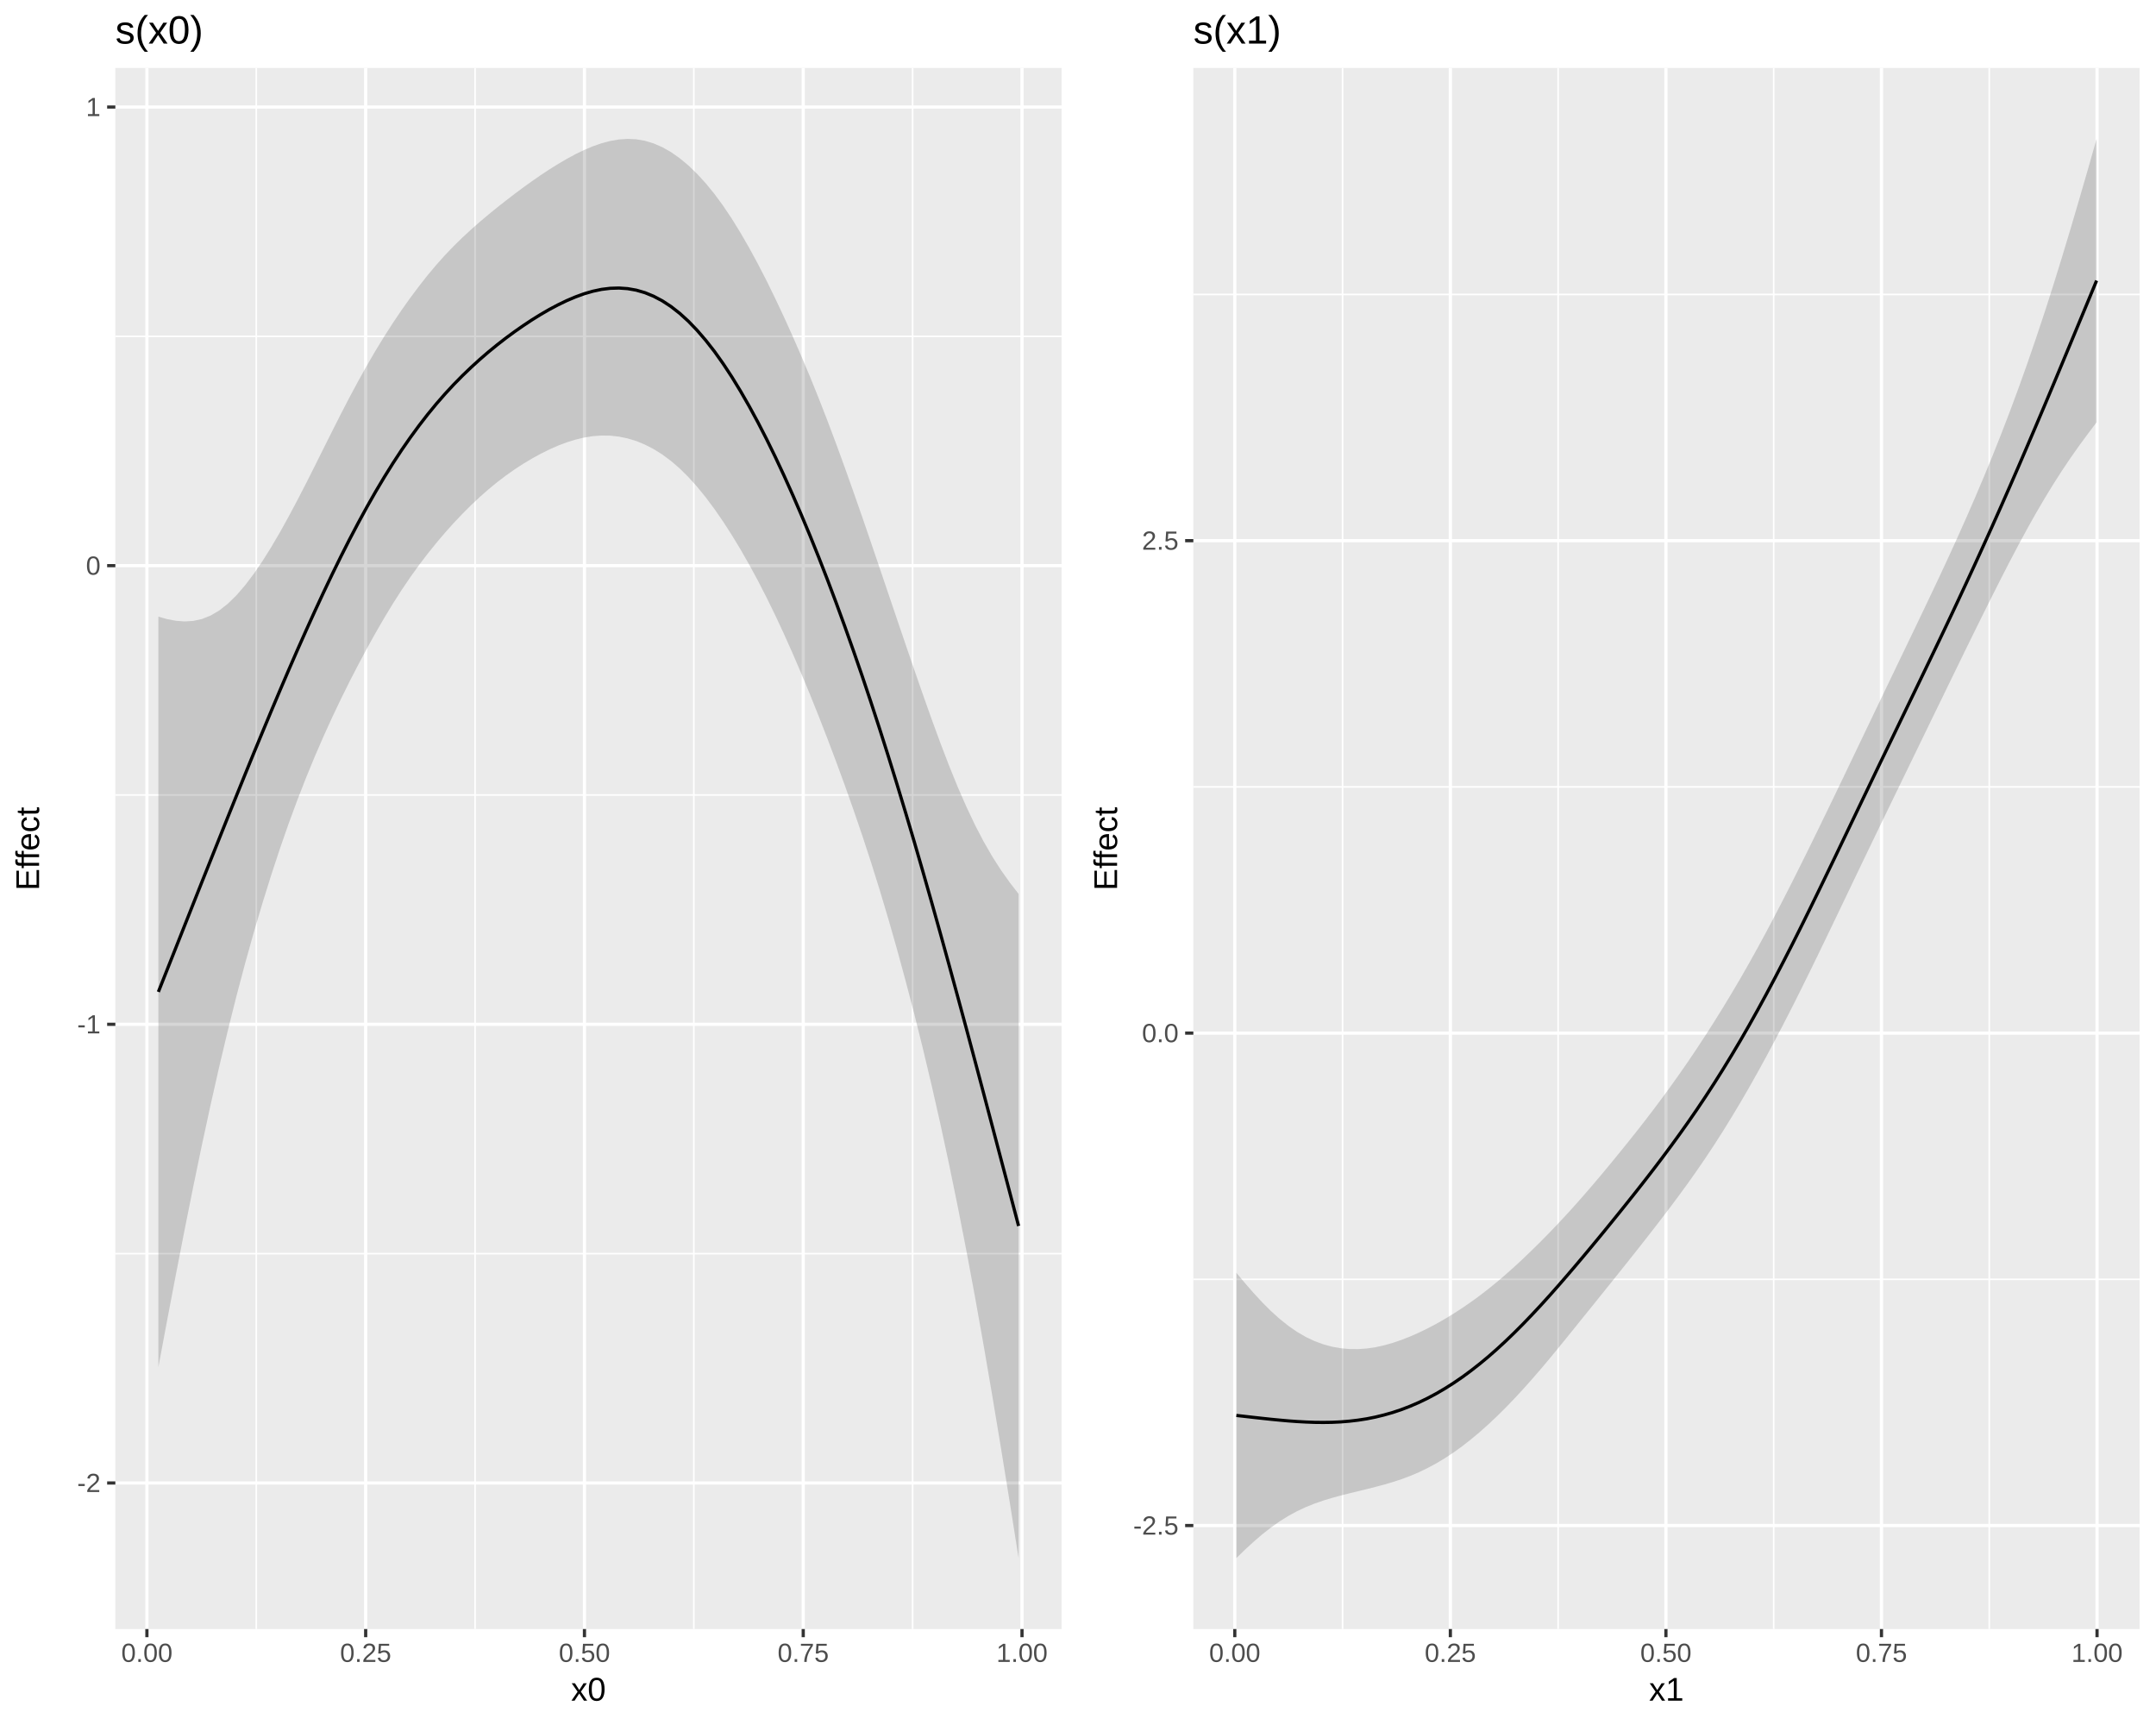
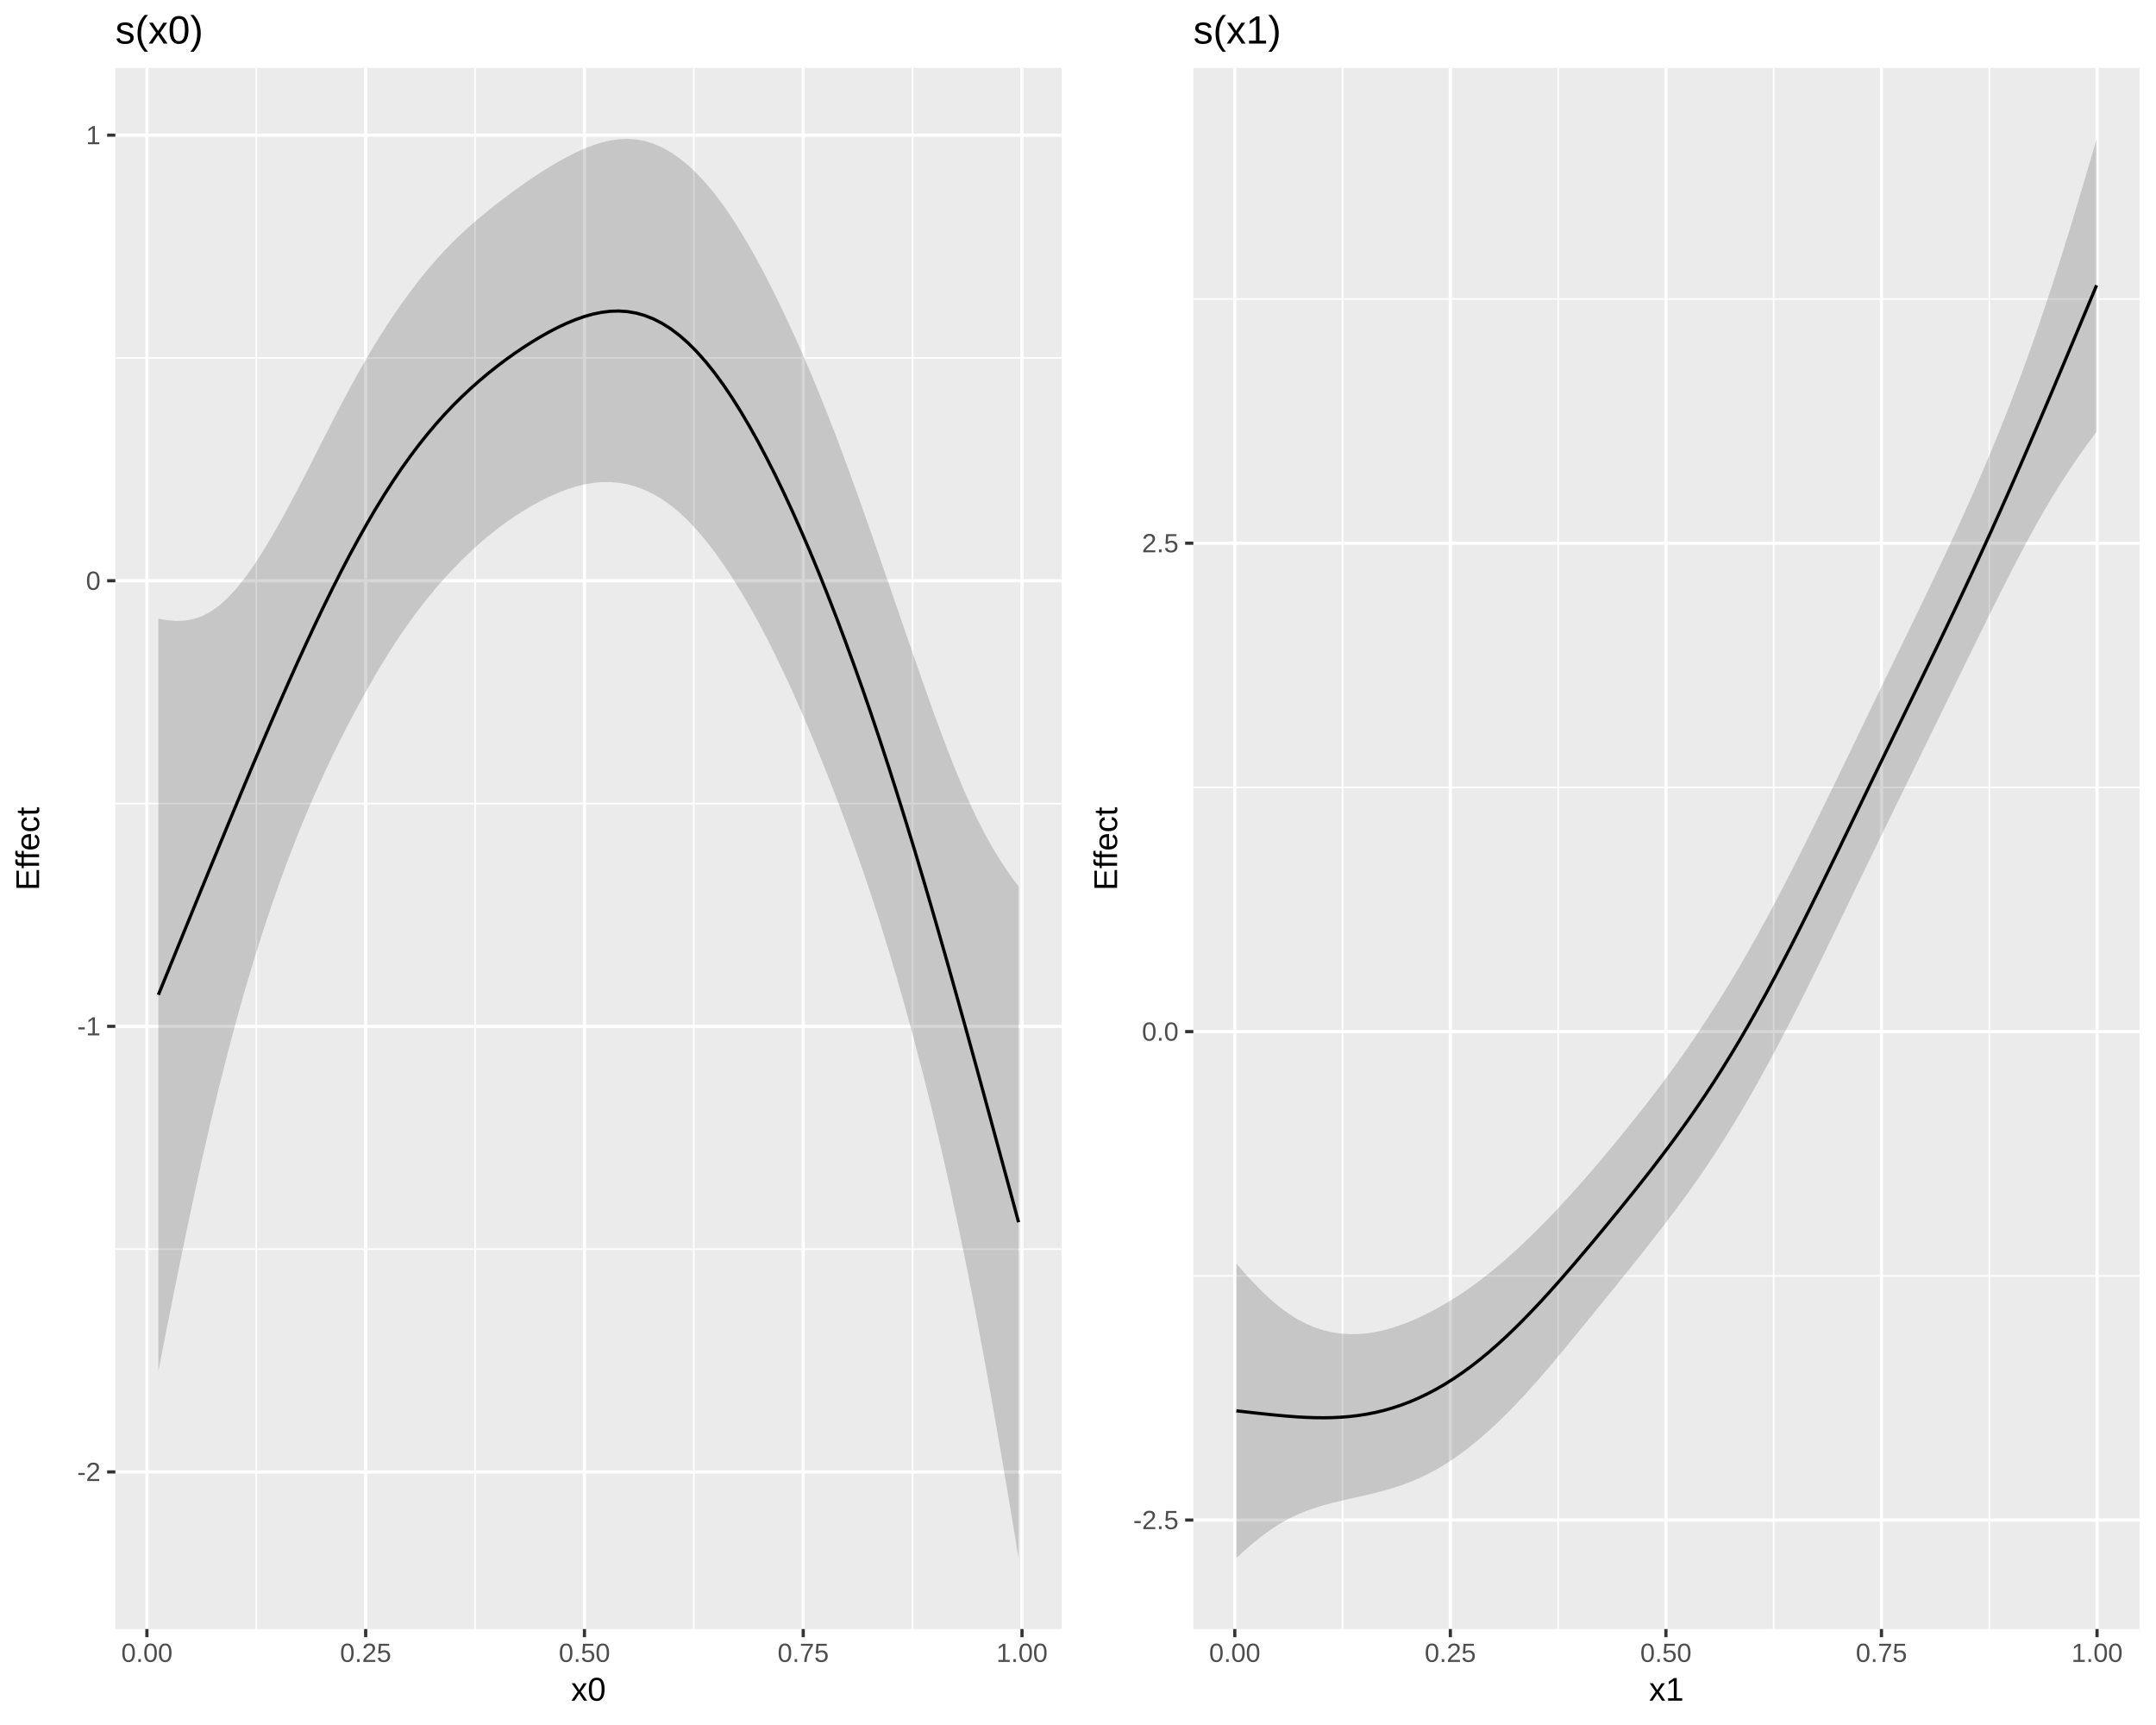
<svg xmlns="http://www.w3.org/2000/svg" viewBox="0 0 720.00 576.00">
  <defs>
    <style type="text/css">
    line, polyline, path, rect, circle {
      fill: none;
      stroke: #000000;
      stroke-linecap: round;
      stroke-linejoin: round;
      stroke-miterlimit: 10.00;
    }
  </style>
  </defs>
  <rect width="100%" height="100%" style="stroke: none; fill: #FFFFFF;" />
  <defs>
    <clipPath id="cpMHwzNjB8NTc2fDA=">
      <rect x="0.00" y="0.00" width="360.00" height="576.00" />
    </clipPath>
  </defs>
  <rect x="0.00" y="0.00" width="360.00" height="576.00" style="stroke-width: 1.07; stroke: #FFFFFF; fill: #FFFFFF;" clip-path="url(#cpMHwzNjB8NTc2fDA=)" />
  <defs>
    <clipPath id="cpMHw3MjB8NTc2fDA=">
      <rect x="0.00" y="0.00" width="720.00" height="576.00" />
    </clipPath>
  </defs>
  <defs>
    <clipPath id="cpMzguNTIyMnwzNTQuNTIxfDU0My45NDd8MjIuNjgwMw==">
      <rect x="38.52" y="22.68" width="316.00" height="521.27" />
    </clipPath>
  </defs>
  <rect x="38.52" y="22.68" width="316.00" height="521.27" style="stroke-width: 1.07; stroke: none; fill: #EBEBEB;" clip-path="url(#cpMzguNTIyMnwzNTQuNTIxfDU0My45NDd8MjIuNjgwMw==)" />
-   <polyline points="38.52,418.61 354.52,418.61 " style="stroke-width: 0.53; stroke: #FFFFFF; stroke-linecap: butt;" clip-path="url(#cpMzguNTIyMnwzNTQuNTIxfDU0My45NDd8MjIuNjgwMw==)" />
-   <polyline points="38.52,265.46 354.52,265.46 " style="stroke-width: 0.53; stroke: #FFFFFF; stroke-linecap: butt;" clip-path="url(#cpMzguNTIyMnwzNTQuNTIxfDU0My45NDd8MjIuNjgwMw==)" />
-   <polyline points="38.52,112.31 354.52,112.31 " style="stroke-width: 0.53; stroke: #FFFFFF; stroke-linecap: butt;" clip-path="url(#cpMzguNTIyMnwzNTQuNTIxfDU0My45NDd8MjIuNjgwMw==)" />
+   <polyline points="38.52,417.11 354.52,417.11 " style="stroke-width: 0.53; stroke: #FFFFFF; stroke-linecap: butt;" clip-path="url(#cpMzguNTIyMnwzNTQuNTIxfDU0My45NDd8MjIuNjgwMw==)" />
+   <polyline points="38.52,268.32 354.52,268.32 " style="stroke-width: 0.53; stroke: #FFFFFF; stroke-linecap: butt;" clip-path="url(#cpMzguNTIyMnwzNTQuNTIxfDU0My45NDd8MjIuNjgwMw==)" />
+   <polyline points="38.52,119.53 354.52,119.53 " style="stroke-width: 0.53; stroke: #FFFFFF; stroke-linecap: butt;" clip-path="url(#cpMzguNTIyMnwzNTQuNTIxfDU0My45NDd8MjIuNjgwMw==)" />
  <polyline points="85.59,543.95 85.59,22.68 " style="stroke-width: 0.53; stroke: #FFFFFF; stroke-linecap: butt;" clip-path="url(#cpMzguNTIyMnwzNTQuNTIxfDU0My45NDd8MjIuNjgwMw==)" />
  <polyline points="158.65,543.95 158.65,22.68 " style="stroke-width: 0.53; stroke: #FFFFFF; stroke-linecap: butt;" clip-path="url(#cpMzguNTIyMnwzNTQuNTIxfDU0My45NDd8MjIuNjgwMw==)" />
  <polyline points="231.71,543.95 231.71,22.68 " style="stroke-width: 0.53; stroke: #FFFFFF; stroke-linecap: butt;" clip-path="url(#cpMzguNTIyMnwzNTQuNTIxfDU0My45NDd8MjIuNjgwMw==)" />
  <polyline points="304.77,543.95 304.77,22.68 " style="stroke-width: 0.53; stroke: #FFFFFF; stroke-linecap: butt;" clip-path="url(#cpMzguNTIyMnwzNTQuNTIxfDU0My45NDd8MjIuNjgwMw==)" />
-   <polyline points="38.52,495.18 354.52,495.18 " style="stroke-width: 1.07; stroke: #FFFFFF; stroke-linecap: butt;" clip-path="url(#cpMzguNTIyMnwzNTQuNTIxfDU0My45NDd8MjIuNjgwMw==)" />
-   <polyline points="38.52,342.03 354.52,342.03 " style="stroke-width: 1.07; stroke: #FFFFFF; stroke-linecap: butt;" clip-path="url(#cpMzguNTIyMnwzNTQuNTIxfDU0My45NDd8MjIuNjgwMw==)" />
-   <polyline points="38.52,188.88 354.52,188.88 " style="stroke-width: 1.07; stroke: #FFFFFF; stroke-linecap: butt;" clip-path="url(#cpMzguNTIyMnwzNTQuNTIxfDU0My45NDd8MjIuNjgwMw==)" />
-   <polyline points="38.52,35.74 354.52,35.74 " style="stroke-width: 1.07; stroke: #FFFFFF; stroke-linecap: butt;" clip-path="url(#cpMzguNTIyMnwzNTQuNTIxfDU0My45NDd8MjIuNjgwMw==)" />
+   <polyline points="38.52,491.50 354.52,491.50 " style="stroke-width: 1.07; stroke: #FFFFFF; stroke-linecap: butt;" clip-path="url(#cpMzguNTIyMnwzNTQuNTIxfDU0My45NDd8MjIuNjgwMw==)" />
+   <polyline points="38.52,342.71 354.52,342.71 " style="stroke-width: 1.07; stroke: #FFFFFF; stroke-linecap: butt;" clip-path="url(#cpMzguNTIyMnwzNTQuNTIxfDU0My45NDd8MjIuNjgwMw==)" />
+   <polyline points="38.52,193.92 354.52,193.92 " style="stroke-width: 1.07; stroke: #FFFFFF; stroke-linecap: butt;" clip-path="url(#cpMzguNTIyMnwzNTQuNTIxfDU0My45NDd8MjIuNjgwMw==)" />
+   <polyline points="38.52,45.13 354.52,45.13 " style="stroke-width: 1.07; stroke: #FFFFFF; stroke-linecap: butt;" clip-path="url(#cpMzguNTIyMnwzNTQuNTIxfDU0My45NDd8MjIuNjgwMw==)" />
  <polyline points="49.06,543.95 49.06,22.68 " style="stroke-width: 1.07; stroke: #FFFFFF; stroke-linecap: butt;" clip-path="url(#cpMzguNTIyMnwzNTQuNTIxfDU0My45NDd8MjIuNjgwMw==)" />
  <polyline points="122.12,543.95 122.12,22.68 " style="stroke-width: 1.07; stroke: #FFFFFF; stroke-linecap: butt;" clip-path="url(#cpMzguNTIyMnwzNTQuNTIxfDU0My45NDd8MjIuNjgwMw==)" />
  <polyline points="195.18,543.95 195.18,22.68 " style="stroke-width: 1.07; stroke: #FFFFFF; stroke-linecap: butt;" clip-path="url(#cpMzguNTIyMnwzNTQuNTIxfDU0My45NDd8MjIuNjgwMw==)" />
  <polyline points="268.24,543.95 268.24,22.68 " style="stroke-width: 1.07; stroke: #FFFFFF; stroke-linecap: butt;" clip-path="url(#cpMzguNTIyMnwzNTQuNTIxfDU0My45NDd8MjIuNjgwMw==)" />
  <polyline points="341.30,543.95 341.30,22.68 " style="stroke-width: 1.07; stroke: #FFFFFF; stroke-linecap: butt;" clip-path="url(#cpMzguNTIyMnwzNTQuNTIxfDU0My45NDd8MjIuNjgwMw==)" />
-   <polyline points="52.89,205.91 55.79,206.73 58.69,207.28 61.59,207.51 64.49,207.34 67.39,206.71 70.30,205.56 73.20,203.86 76.10,201.58 79.00,198.74 81.90,195.37 84.80,191.53 87.71,187.27 90.61,182.64 93.51,177.69 96.41,172.46 99.31,167.01 102.22,161.37 105.12,155.62 108.02,149.80 110.92,144.00 113.82,138.27 116.72,132.67 119.63,127.25 122.53,122.04 125.43,117.06 128.33,112.32 131.23,107.81 134.13,103.51 137.04,99.42 139.94,95.54 142.84,91.86 145.74,88.40 148.64,85.17 151.54,82.14 154.45,79.30 157.35,76.62 160.25,74.06 163.15,71.62 166.05,69.26 168.95,66.97 171.86,64.74 174.76,62.58 177.66,60.50 180.56,58.49 183.46,56.57 186.37,54.76 189.27,53.06 192.17,51.49 195.07,50.08 197.97,48.86 200.87,47.84 203.78,47.07 206.68,46.57 209.58,46.37 212.48,46.51 215.38,47.01 218.28,47.89 221.19,49.15 224.09,50.79 226.99,52.83 229.89,55.24 232.79,58.04 235.69,61.21 238.60,64.77 241.50,68.72 244.40,73.05 247.30,77.75 250.20,82.78 253.11,88.13 256.01,93.77 258.91,99.69 261.81,105.85 264.71,112.27 267.61,118.93 270.52,125.83 273.42,133.01 276.32,140.45 279.22,148.16 282.12,156.11 285.02,164.27 287.93,172.60 290.83,181.05 293.73,189.57 296.63,198.12 299.53,206.68 302.43,215.21 305.34,223.67 308.24,232.01 311.14,240.18 314.04,248.09 316.94,255.65 319.84,262.79 322.75,269.44 325.65,275.56 328.55,281.11 331.45,286.13 334.35,290.65 337.26,294.74 340.16,298.48 340.16,520.25 337.26,501.94 334.35,483.99 331.45,466.51 328.55,449.59 325.65,433.32 322.75,417.74 319.84,402.89 316.94,388.75 314.04,375.30 311.14,362.50 308.24,350.30 305.34,338.65 302.43,327.53 299.53,316.89 296.63,306.74 293.73,297.04 290.83,287.77 287.93,278.91 285.02,270.41 282.12,262.22 279.22,254.31 276.32,246.64 273.42,239.19 270.52,231.95 267.61,224.95 264.71,218.19 261.81,211.70 258.91,205.48 256.01,199.55 253.11,193.90 250.20,188.54 247.30,183.46 244.40,178.68 241.50,174.18 238.60,169.98 235.69,166.08 232.79,162.52 229.89,159.30 226.99,156.43 224.09,153.93 221.19,151.77 218.28,149.95 215.38,148.46 212.48,147.27 209.58,146.39 206.68,145.79 203.78,145.47 200.87,145.43 197.97,145.64 195.07,146.11 192.17,146.80 189.27,147.70 186.37,148.80 183.46,150.08 180.56,151.52 177.66,153.11 174.76,154.85 171.86,156.74 168.95,158.79 166.05,161.00 163.15,163.38 160.25,165.93 157.35,168.65 154.45,171.55 151.54,174.61 148.64,177.85 145.74,181.27 142.84,184.87 139.94,188.67 137.04,192.71 134.13,197.00 131.23,201.53 128.33,206.31 125.43,211.32 122.53,216.55 119.63,221.98 116.72,227.61 113.82,233.47 110.92,239.56 108.02,245.94 105.12,252.62 102.22,259.67 99.31,267.11 96.41,274.97 93.51,283.29 90.61,292.08 87.71,301.37 84.80,311.17 81.90,321.53 79.00,332.47 76.10,344.03 73.20,356.23 70.30,369.07 67.39,382.50 64.49,396.48 61.59,410.94 58.69,425.82 55.79,441.02 52.89,456.49 " style="stroke-width: 1.07; stroke: none; fill: #333333; fill-opacity: 0.20;" clip-path="url(#cpMzguNTIyMnwzNTQuNTIxfDU0My45NDd8MjIuNjgwMw==)" />
-   <polyline points="52.89,331.20 55.79,323.87 58.69,316.55 61.59,309.22 64.49,301.91 67.39,294.60 70.30,287.31 73.20,280.05 76.10,272.81 79.00,265.61 81.90,258.45 84.80,251.35 87.71,244.32 90.61,237.36 93.51,230.49 96.41,223.72 99.31,217.06 102.22,210.52 105.12,204.12 108.02,197.87 110.92,191.78 113.82,185.87 116.72,180.14 119.63,174.61 122.53,169.29 125.43,164.19 128.33,159.32 131.23,154.67 134.13,150.26 137.04,146.07 139.94,142.11 142.84,138.36 145.74,134.83 148.64,131.51 151.54,128.38 154.45,125.42 157.35,122.64 160.25,120.00 163.15,117.50 166.05,115.13 168.95,112.88 171.86,110.74 174.76,108.72 177.66,106.80 180.56,105.00 183.46,103.32 186.37,101.78 189.27,100.38 192.17,99.15 195.07,98.09 197.97,97.25 200.87,96.63 203.78,96.27 206.68,96.18 209.58,96.38 212.48,96.89 215.38,97.73 218.28,98.92 221.19,100.46 224.09,102.36 226.99,104.63 229.89,107.27 232.79,110.28 235.69,113.65 238.60,117.37 241.50,121.45 244.40,125.86 247.30,130.61 250.20,135.66 253.11,141.02 256.01,146.66 258.91,152.58 261.81,158.78 264.71,165.23 267.61,171.94 270.52,178.89 273.42,186.10 276.32,193.55 279.22,201.24 282.12,209.17 285.02,217.34 287.93,225.75 290.83,234.41 293.73,243.30 296.63,252.43 299.53,261.79 302.43,271.37 305.34,281.16 308.24,291.16 311.14,301.34 314.04,311.69 316.94,322.20 319.84,332.84 322.75,343.59 325.65,354.44 328.55,365.35 331.45,376.32 334.35,387.32 337.26,398.34 340.16,409.37 " style="stroke-width: 1.07; stroke-linecap: butt;" clip-path="url(#cpMzguNTIyMnwzNTQuNTIxfDU0My45NDd8MjIuNjgwMw==)" />
+   <polyline points="52.89,206.56 55.79,207.09 58.69,207.34 61.59,207.24 64.49,206.73 67.39,205.76 70.30,204.26 73.20,202.21 76.10,199.60 79.00,196.44 81.90,192.79 84.80,188.70 87.71,184.23 90.61,179.43 93.51,174.36 96.41,169.06 99.31,163.58 102.22,157.97 105.12,152.27 108.02,146.55 110.92,140.87 113.82,135.27 116.72,129.81 119.63,124.53 122.53,119.45 125.43,114.59 128.33,109.96 131.23,105.55 134.13,101.36 137.04,97.37 139.94,93.58 142.84,90.00 145.74,86.63 148.64,83.47 151.54,80.51 154.45,77.73 157.35,75.10 160.25,72.61 163.15,70.23 166.05,67.93 168.95,65.71 171.86,63.57 174.76,61.49 177.66,59.49 180.56,57.58 183.46,55.76 186.37,54.04 189.27,52.44 192.17,50.97 195.07,49.66 197.97,48.53 200.87,47.61 203.78,46.92 206.68,46.50 209.58,46.37 212.48,46.57 215.38,47.10 218.28,48.00 221.19,49.27 224.09,50.90 226.99,52.91 229.89,55.29 232.79,58.04 235.69,61.15 238.60,64.63 241.50,68.49 244.40,72.71 247.30,77.27 250.20,82.17 253.11,87.36 256.01,92.85 258.91,98.59 261.81,104.59 264.71,110.83 267.61,117.30 270.52,124.02 273.42,130.99 276.32,138.22 279.22,145.71 282.12,153.43 285.02,161.37 287.93,169.47 290.83,177.70 293.73,186.03 296.63,194.42 299.53,202.84 302.43,211.26 305.34,219.65 308.24,227.95 311.14,236.12 314.04,244.06 316.94,251.70 319.84,258.96 322.75,265.77 325.65,272.06 328.55,277.82 331.45,283.05 334.35,287.78 337.26,292.08 340.16,296.00 340.16,520.25 337.26,502.76 334.35,485.64 331.45,469.00 328.55,452.91 325.65,437.46 322.75,422.68 319.84,408.60 316.94,395.18 314.04,382.41 311.14,370.24 308.24,358.61 305.34,347.49 302.43,336.85 299.53,326.65 296.63,316.89 293.73,307.55 290.83,298.60 287.93,290.01 285.02,281.77 282.12,273.82 279.22,266.13 276.32,258.68 273.42,251.44 270.52,244.41 267.61,237.61 264.71,231.05 261.81,224.75 258.91,218.72 256.01,212.95 253.11,207.46 250.20,202.26 247.30,197.33 244.40,192.68 241.50,188.33 238.60,184.26 235.69,180.50 232.79,177.07 229.89,173.97 226.99,171.22 224.09,168.82 221.19,166.76 218.28,165.03 215.38,163.63 212.48,162.53 209.58,161.72 206.68,161.20 203.78,160.96 200.87,160.98 197.97,161.26 195.07,161.77 192.17,162.50 189.27,163.43 186.37,164.55 183.46,165.84 180.56,167.28 177.66,168.86 174.76,170.58 171.86,172.44 168.95,174.45 166.05,176.60 163.15,178.91 160.25,181.38 157.35,184.01 154.45,186.80 151.54,189.76 148.64,192.89 145.74,196.19 142.84,199.68 139.94,203.37 137.04,207.28 134.13,211.42 131.23,215.81 128.33,220.43 125.43,225.27 122.53,230.33 119.63,235.58 116.72,241.04 113.82,246.71 110.92,252.60 108.02,258.75 105.12,265.17 102.22,271.91 99.31,279.00 96.41,286.46 93.51,294.32 90.61,302.60 87.71,311.32 84.80,320.52 81.90,330.22 79.00,340.47 76.10,351.32 73.20,362.77 70.30,374.84 67.39,387.51 64.49,400.72 61.59,414.43 58.69,428.57 55.79,443.05 52.89,457.82 " style="stroke-width: 1.07; stroke: none; fill: #333333; fill-opacity: 0.20;" clip-path="url(#cpMzguNTIyMnwzNTQuNTIxfDU0My45NDd8MjIuNjgwMw==)" />
+   <polyline points="52.89,332.19 55.79,325.07 58.69,317.95 61.59,310.84 64.49,303.73 67.39,296.63 70.30,289.55 73.20,282.49 76.10,275.46 79.00,268.46 81.90,261.51 84.80,254.61 87.71,247.78 90.61,241.02 93.51,234.34 96.41,227.76 99.31,221.29 102.22,214.94 105.12,208.72 108.02,202.65 110.92,196.73 113.82,190.99 116.72,185.43 119.63,180.06 122.53,174.89 125.43,169.93 128.33,165.20 131.23,160.68 134.13,156.39 137.04,152.32 139.94,148.47 142.84,144.84 145.74,141.41 148.64,138.18 151.54,135.14 154.45,132.27 157.35,129.56 160.25,127.00 163.15,124.57 166.05,122.27 168.95,120.08 171.86,118.00 174.76,116.04 177.66,114.18 180.56,112.43 183.46,110.80 186.37,109.29 189.27,107.94 192.17,106.74 195.07,105.71 197.97,104.89 200.87,104.30 203.78,103.94 206.68,103.85 209.58,104.05 212.48,104.55 215.38,105.37 218.28,106.52 221.19,108.01 224.09,109.86 226.99,112.07 229.89,114.63 232.79,117.55 235.69,120.82 238.60,124.45 241.50,128.41 244.40,132.69 247.30,137.30 250.20,142.21 253.11,147.41 256.01,152.90 258.91,158.65 261.81,164.67 264.71,170.94 267.61,177.46 270.52,184.21 273.42,191.21 276.32,198.45 279.22,205.92 282.12,213.63 285.02,221.57 287.93,229.74 290.83,238.15 293.73,246.79 296.63,255.66 299.53,264.75 302.43,274.06 305.34,283.57 308.24,293.28 311.14,303.18 314.04,313.24 316.94,323.44 319.84,333.78 322.75,344.23 325.65,354.76 328.55,365.37 331.45,376.02 334.35,386.71 337.26,397.42 340.16,408.13 " style="stroke-width: 1.07; stroke-linecap: butt;" clip-path="url(#cpMzguNTIyMnwzNTQuNTIxfDU0My45NDd8MjIuNjgwMw==)" />
  <defs>
    <clipPath id="cpMHw3MjB8NTc2fDA=">
      <rect x="0.00" y="0.00" width="720.00" height="576.00" />
    </clipPath>
  </defs>
  <g clip-path="url(#cpMHw3MjB8NTc2fDA=)">
-     <text x="25.77" y="498.21" style="font-size: 8.80px; fill: #4D4D4D; font-family: Liberation Sans;" textLength="7.82px" lengthAdjust="spacingAndGlyphs">-2</text>
+     <text x="25.77" y="494.53" style="font-size: 8.80px; fill: #4D4D4D; font-family: Liberation Sans;" textLength="7.82px" lengthAdjust="spacingAndGlyphs">-2</text>
  </g>
  <g clip-path="url(#cpMHw3MjB8NTc2fDA=)">
-     <text x="25.77" y="345.06" style="font-size: 8.80px; fill: #4D4D4D; font-family: Liberation Sans;" textLength="7.82px" lengthAdjust="spacingAndGlyphs">-1</text>
+     <text x="25.77" y="345.74" style="font-size: 8.80px; fill: #4D4D4D; font-family: Liberation Sans;" textLength="7.82px" lengthAdjust="spacingAndGlyphs">-1</text>
  </g>
  <g clip-path="url(#cpMHw3MjB8NTc2fDA=)">
-     <text x="28.70" y="191.91" style="font-size: 8.80px; fill: #4D4D4D; font-family: Liberation Sans;" textLength="4.89px" lengthAdjust="spacingAndGlyphs">0</text>
+     <text x="28.70" y="196.95" style="font-size: 8.80px; fill: #4D4D4D; font-family: Liberation Sans;" textLength="4.89px" lengthAdjust="spacingAndGlyphs">0</text>
  </g>
  <g clip-path="url(#cpMHw3MjB8NTc2fDA=)">
-     <text x="28.70" y="38.76" style="font-size: 8.80px; fill: #4D4D4D; font-family: Liberation Sans;" textLength="4.89px" lengthAdjust="spacingAndGlyphs">1</text>
+     <text x="28.70" y="48.16" style="font-size: 8.80px; fill: #4D4D4D; font-family: Liberation Sans;" textLength="4.89px" lengthAdjust="spacingAndGlyphs">1</text>
  </g>
-   <polyline points="35.78,495.18 38.52,495.18 " style="stroke-width: 1.07; stroke: #333333; stroke-linecap: butt;" clip-path="url(#cpMHw3MjB8NTc2fDA=)" />
-   <polyline points="35.78,342.03 38.52,342.03 " style="stroke-width: 1.07; stroke: #333333; stroke-linecap: butt;" clip-path="url(#cpMHw3MjB8NTc2fDA=)" />
-   <polyline points="35.78,188.88 38.52,188.88 " style="stroke-width: 1.07; stroke: #333333; stroke-linecap: butt;" clip-path="url(#cpMHw3MjB8NTc2fDA=)" />
-   <polyline points="35.78,35.74 38.52,35.74 " style="stroke-width: 1.07; stroke: #333333; stroke-linecap: butt;" clip-path="url(#cpMHw3MjB8NTc2fDA=)" />
+   <polyline points="35.78,491.50 38.52,491.50 " style="stroke-width: 1.07; stroke: #333333; stroke-linecap: butt;" clip-path="url(#cpMHw3MjB8NTc2fDA=)" />
+   <polyline points="35.78,342.71 38.52,342.71 " style="stroke-width: 1.07; stroke: #333333; stroke-linecap: butt;" clip-path="url(#cpMHw3MjB8NTc2fDA=)" />
+   <polyline points="35.78,193.92 38.52,193.92 " style="stroke-width: 1.07; stroke: #333333; stroke-linecap: butt;" clip-path="url(#cpMHw3MjB8NTc2fDA=)" />
+   <polyline points="35.78,45.13 38.52,45.13 " style="stroke-width: 1.07; stroke: #333333; stroke-linecap: butt;" clip-path="url(#cpMHw3MjB8NTc2fDA=)" />
  <polyline points="49.06,546.69 49.06,543.95 " style="stroke-width: 1.07; stroke: #333333; stroke-linecap: butt;" clip-path="url(#cpMHw3MjB8NTc2fDA=)" />
  <polyline points="122.12,546.69 122.12,543.95 " style="stroke-width: 1.07; stroke: #333333; stroke-linecap: butt;" clip-path="url(#cpMHw3MjB8NTc2fDA=)" />
  <polyline points="195.18,546.69 195.18,543.95 " style="stroke-width: 1.07; stroke: #333333; stroke-linecap: butt;" clip-path="url(#cpMHw3MjB8NTc2fDA=)" />
  <polyline points="268.24,546.69 268.24,543.95 " style="stroke-width: 1.07; stroke: #333333; stroke-linecap: butt;" clip-path="url(#cpMHw3MjB8NTc2fDA=)" />
  <polyline points="341.30,546.69 341.30,543.95 " style="stroke-width: 1.07; stroke: #333333; stroke-linecap: butt;" clip-path="url(#cpMHw3MjB8NTc2fDA=)" />
  <g clip-path="url(#cpMHw3MjB8NTc2fDA=)">
    <text x="40.50" y="554.93" style="font-size: 8.80px; fill: #4D4D4D; font-family: Liberation Sans;" textLength="17.13px" lengthAdjust="spacingAndGlyphs">0.00</text>
  </g>
  <g clip-path="url(#cpMHw3MjB8NTc2fDA=)">
    <text x="113.56" y="554.93" style="font-size: 8.80px; fill: #4D4D4D; font-family: Liberation Sans;" textLength="17.13px" lengthAdjust="spacingAndGlyphs">0.25</text>
  </g>
  <g clip-path="url(#cpMHw3MjB8NTc2fDA=)">
    <text x="186.62" y="554.93" style="font-size: 8.80px; fill: #4D4D4D; font-family: Liberation Sans;" textLength="17.13px" lengthAdjust="spacingAndGlyphs">0.50</text>
  </g>
  <g clip-path="url(#cpMHw3MjB8NTc2fDA=)">
    <text x="259.68" y="554.93" style="font-size: 8.80px; fill: #4D4D4D; font-family: Liberation Sans;" textLength="17.13px" lengthAdjust="spacingAndGlyphs">0.75</text>
  </g>
  <g clip-path="url(#cpMHw3MjB8NTc2fDA=)">
    <text x="332.74" y="554.93" style="font-size: 8.80px; fill: #4D4D4D; font-family: Liberation Sans;" textLength="17.13px" lengthAdjust="spacingAndGlyphs">1.00</text>
  </g>
  <g clip-path="url(#cpMHw3MjB8NTc2fDA=)">
    <text x="190.71" y="567.88" style="font-size: 11.00px; font-family: Liberation Sans;" textLength="11.62px" lengthAdjust="spacingAndGlyphs">x0</text>
  </g>
  <g clip-path="url(#cpMHw3MjB8NTc2fDA=)">
    <text transform="translate(13.05,297.38) rotate(-90)" style="font-size: 11.00px; font-family: Liberation Sans;" textLength="28.12px" lengthAdjust="spacingAndGlyphs">Effect</text>
  </g>
  <g clip-path="url(#cpMHw3MjB8NTc2fDA=)">
    <text x="38.52" y="14.56" style="font-size: 13.20px; font-family: Liberation Sans;" textLength="29.33px" lengthAdjust="spacingAndGlyphs">s(x0)</text>
  </g>
  <defs>
    <clipPath id="cpMzYwfDcyMHw1NzZ8MA==">
      <rect x="360.00" y="0.00" width="360.00" height="576.00" />
    </clipPath>
  </defs>
  <rect x="360.00" y="0.00" width="360.00" height="576.00" style="stroke-width: 1.07; stroke: #FFFFFF; fill: #FFFFFF;" clip-path="url(#cpMzYwfDcyMHw1NzZ8MA==)" />
  <defs>
    <clipPath id="cpMHw3MjB8NTc2fDA=">
      <rect x="0.00" y="0.00" width="720.00" height="576.00" />
    </clipPath>
  </defs>
  <defs>
    <clipPath id="cpMzk4LjUyMnw3MTQuNTIxfDU0My45NDd8MjIuNjgwMw==">
      <rect x="398.52" y="22.68" width="316.00" height="521.27" />
    </clipPath>
  </defs>
  <rect x="398.52" y="22.68" width="316.00" height="521.27" style="stroke-width: 1.07; stroke: none; fill: #EBEBEB;" clip-path="url(#cpMzk4LjUyMnw3MTQuNTIxfDU0My45NDd8MjIuNjgwMw==)" />
-   <polyline points="398.52,427.18 714.52,427.18 " style="stroke-width: 0.53; stroke: #FFFFFF; stroke-linecap: butt;" clip-path="url(#cpMzk4LjUyMnw3MTQuNTIxfDU0My45NDd8MjIuNjgwMw==)" />
-   <polyline points="398.52,262.75 714.52,262.75 " style="stroke-width: 0.53; stroke: #FFFFFF; stroke-linecap: butt;" clip-path="url(#cpMzk4LjUyMnw3MTQuNTIxfDU0My45NDd8MjIuNjgwMw==)" />
-   <polyline points="398.52,98.32 714.52,98.32 " style="stroke-width: 0.53; stroke: #FFFFFF; stroke-linecap: butt;" clip-path="url(#cpMzk4LjUyMnw3MTQuNTIxfDU0My45NDd8MjIuNjgwMw==)" />
+   <polyline points="398.52,426.02 714.52,426.02 " style="stroke-width: 0.53; stroke: #FFFFFF; stroke-linecap: butt;" clip-path="url(#cpMzk4LjUyMnw3MTQuNTIxfDU0My45NDd8MjIuNjgwMw==)" />
+   <polyline points="398.52,262.92 714.52,262.92 " style="stroke-width: 0.53; stroke: #FFFFFF; stroke-linecap: butt;" clip-path="url(#cpMzk4LjUyMnw3MTQuNTIxfDU0My45NDd8MjIuNjgwMw==)" />
+   <polyline points="398.52,99.83 714.52,99.83 " style="stroke-width: 0.53; stroke: #FFFFFF; stroke-linecap: butt;" clip-path="url(#cpMzk4LjUyMnw3MTQuNTIxfDU0My45NDd8MjIuNjgwMw==)" />
  <polyline points="448.35,543.95 448.35,22.68 " style="stroke-width: 0.53; stroke: #FFFFFF; stroke-linecap: butt;" clip-path="url(#cpMzk4LjUyMnw3MTQuNTIxfDU0My45NDd8MjIuNjgwMw==)" />
  <polyline points="520.34,543.95 520.34,22.68 " style="stroke-width: 0.53; stroke: #FFFFFF; stroke-linecap: butt;" clip-path="url(#cpMzk4LjUyMnw3MTQuNTIxfDU0My45NDd8MjIuNjgwMw==)" />
  <polyline points="592.33,543.95 592.33,22.68 " style="stroke-width: 0.53; stroke: #FFFFFF; stroke-linecap: butt;" clip-path="url(#cpMzk4LjUyMnw3MTQuNTIxfDU0My45NDd8MjIuNjgwMw==)" />
  <polyline points="664.32,543.95 664.32,22.68 " style="stroke-width: 0.53; stroke: #FFFFFF; stroke-linecap: butt;" clip-path="url(#cpMzk4LjUyMnw3MTQuNTIxfDU0My45NDd8MjIuNjgwMw==)" />
-   <polyline points="398.52,509.40 714.52,509.40 " style="stroke-width: 1.07; stroke: #FFFFFF; stroke-linecap: butt;" clip-path="url(#cpMzk4LjUyMnw3MTQuNTIxfDU0My45NDd8MjIuNjgwMw==)" />
-   <polyline points="398.52,344.97 714.52,344.97 " style="stroke-width: 1.07; stroke: #FFFFFF; stroke-linecap: butt;" clip-path="url(#cpMzk4LjUyMnw3MTQuNTIxfDU0My45NDd8MjIuNjgwMw==)" />
-   <polyline points="398.52,180.54 714.52,180.54 " style="stroke-width: 1.07; stroke: #FFFFFF; stroke-linecap: butt;" clip-path="url(#cpMzk4LjUyMnw3MTQuNTIxfDU0My45NDd8MjIuNjgwMw==)" />
+   <polyline points="398.52,507.56 714.52,507.56 " style="stroke-width: 1.07; stroke: #FFFFFF; stroke-linecap: butt;" clip-path="url(#cpMzk4LjUyMnw3MTQuNTIxfDU0My45NDd8MjIuNjgwMw==)" />
+   <polyline points="398.52,344.47 714.52,344.47 " style="stroke-width: 1.07; stroke: #FFFFFF; stroke-linecap: butt;" clip-path="url(#cpMzk4LjUyMnw3MTQuNTIxfDU0My45NDd8MjIuNjgwMw==)" />
+   <polyline points="398.52,181.38 714.52,181.38 " style="stroke-width: 1.07; stroke: #FFFFFF; stroke-linecap: butt;" clip-path="url(#cpMzk4LjUyMnw3MTQuNTIxfDU0My45NDd8MjIuNjgwMw==)" />
  <polyline points="412.36,543.95 412.36,22.68 " style="stroke-width: 1.07; stroke: #FFFFFF; stroke-linecap: butt;" clip-path="url(#cpMzk4LjUyMnw3MTQuNTIxfDU0My45NDd8MjIuNjgwMw==)" />
  <polyline points="484.35,543.95 484.35,22.68 " style="stroke-width: 1.07; stroke: #FFFFFF; stroke-linecap: butt;" clip-path="url(#cpMzk4LjUyMnw3MTQuNTIxfDU0My45NDd8MjIuNjgwMw==)" />
  <polyline points="556.34,543.95 556.34,22.68 " style="stroke-width: 1.07; stroke: #FFFFFF; stroke-linecap: butt;" clip-path="url(#cpMzk4LjUyMnw3MTQuNTIxfDU0My45NDd8MjIuNjgwMw==)" />
  <polyline points="628.32,543.95 628.32,22.68 " style="stroke-width: 1.07; stroke: #FFFFFF; stroke-linecap: butt;" clip-path="url(#cpMzk4LjUyMnw3MTQuNTIxfDU0My45NDd8MjIuNjgwMw==)" />
  <polyline points="700.31,543.95 700.31,22.68 " style="stroke-width: 1.07; stroke: #FFFFFF; stroke-linecap: butt;" clip-path="url(#cpMzk4LjUyMnw3MTQuNTIxfDU0My45NDd8MjIuNjgwMw==)" />
-   <polyline points="412.89,425.01 415.79,428.48 418.69,431.80 421.59,434.93 424.49,437.82 427.39,440.43 430.30,442.75 433.20,444.76 436.10,446.44 439.00,447.81 441.90,448.88 444.80,449.67 447.71,450.19 450.61,450.46 453.51,450.49 456.41,450.28 459.31,449.86 462.22,449.22 465.12,448.40 468.02,447.41 470.92,446.27 473.82,444.99 476.72,443.58 479.63,442.05 482.53,440.40 485.43,438.63 488.33,436.75 491.23,434.76 494.13,432.64 497.04,430.40 499.94,428.04 502.84,425.56 505.74,422.98 508.64,420.29 511.54,417.50 514.45,414.64 517.35,411.69 520.25,408.66 523.15,405.55 526.05,402.35 528.95,399.06 531.86,395.70 534.76,392.27 537.66,388.78 540.56,385.24 543.46,381.65 546.37,378.01 549.27,374.30 552.17,370.51 555.07,366.64 557.97,362.67 560.87,358.59 563.78,354.40 566.68,350.09 569.58,345.67 572.48,341.13 575.38,336.47 578.28,331.67 581.19,326.74 584.09,321.66 586.99,316.45 589.89,311.10 592.79,305.61 595.69,300.01 598.60,294.30 601.50,288.51 604.40,282.64 607.30,276.71 610.20,270.74 613.11,264.73 616.01,258.69 618.91,252.63 621.81,246.57 624.71,240.51 627.61,234.46 630.52,228.41 633.42,222.37 636.32,216.34 639.22,210.31 642.12,204.26 645.02,198.16 647.93,192.01 650.83,185.76 653.73,179.41 656.63,172.92 659.53,166.26 662.43,159.42 665.34,152.37 668.24,145.09 671.14,137.55 674.04,129.73 676.94,121.62 679.84,113.20 682.75,104.46 685.65,95.41 688.55,86.06 691.45,76.44 694.35,66.59 697.26,56.56 700.16,46.37 700.16,141.03 697.26,144.85 694.35,148.80 691.45,152.92 688.55,157.24 685.65,161.77 682.75,166.52 679.84,171.49 676.94,176.66 674.04,182.02 671.14,187.53 668.24,193.17 665.34,198.91 662.43,204.73 659.53,210.60 656.63,216.51 653.73,222.45 650.83,228.41 647.93,234.37 645.02,240.34 642.12,246.32 639.22,252.29 636.32,258.26 633.42,264.24 630.52,270.22 627.61,276.21 624.71,282.22 621.81,288.25 618.91,294.30 616.01,300.35 613.11,306.41 610.20,312.46 607.30,318.46 604.40,324.42 601.50,330.29 598.60,336.08 595.69,341.75 592.79,347.31 589.89,352.74 586.99,358.03 584.09,363.18 581.19,368.18 578.28,373.02 575.38,377.72 572.48,382.25 569.58,386.63 566.68,390.86 563.78,394.96 560.87,398.95 557.97,402.84 555.07,406.66 552.17,410.42 549.27,414.14 546.37,417.82 543.46,421.48 540.56,425.12 537.66,428.74 534.76,432.35 531.86,435.95 528.95,439.55 526.05,443.15 523.15,446.74 520.25,450.30 517.35,453.82 514.45,457.26 511.54,460.62 508.64,463.87 505.74,467.00 502.84,470.01 499.94,472.88 497.04,475.62 494.13,478.20 491.23,480.63 488.33,482.90 485.43,484.99 482.53,486.91 479.63,488.65 476.72,490.21 473.82,491.61 470.92,492.84 468.02,493.92 465.12,494.87 462.22,495.73 459.31,496.50 456.41,497.23 453.51,497.94 450.61,498.65 447.71,499.38 444.80,500.18 441.90,501.06 439.00,502.07 436.10,503.23 433.20,504.59 430.30,506.16 427.39,507.97 424.49,510.02 421.59,512.29 418.69,514.78 415.79,517.44 412.89,520.25 " style="stroke-width: 1.07; stroke: none; fill: #333333; fill-opacity: 0.20;" clip-path="url(#cpMzk4LjUyMnw3MTQuNTIxfDU0My45NDd8MjIuNjgwMw==)" />
-   <polyline points="412.89,472.63 415.79,472.96 418.69,473.29 421.59,473.61 424.49,473.92 427.39,474.20 430.30,474.46 433.20,474.67 436.10,474.83 439.00,474.94 441.90,474.97 444.80,474.93 447.71,474.79 450.61,474.55 453.51,474.21 456.41,473.76 459.31,473.18 462.22,472.47 465.12,471.64 468.02,470.67 470.92,469.55 473.82,468.30 476.72,466.90 479.63,465.35 482.53,463.65 485.43,461.81 488.33,459.83 491.23,457.69 494.13,455.42 497.04,453.01 499.94,450.46 502.84,447.78 505.74,444.99 508.64,442.08 511.54,439.06 514.45,435.95 517.35,432.75 520.25,429.48 523.15,426.14 526.05,422.75 528.95,419.31 531.86,415.82 534.76,412.31 537.66,408.76 540.56,405.18 543.46,401.57 546.37,397.91 549.27,394.22 552.17,390.47 555.07,386.65 557.97,382.75 560.87,378.77 563.78,374.68 566.68,370.48 569.58,366.15 572.48,361.69 575.38,357.09 578.28,352.35 581.19,347.46 584.09,342.42 586.99,337.24 589.89,331.92 592.79,326.46 595.69,320.88 598.60,315.19 601.50,309.40 604.40,303.53 607.30,297.59 610.20,291.60 613.11,285.57 616.01,279.52 618.91,273.47 621.81,267.41 624.71,261.37 627.61,255.33 630.52,249.32 633.42,243.31 636.32,237.30 639.22,231.30 642.12,225.29 645.02,219.25 647.93,213.19 650.83,207.09 653.73,200.93 656.63,194.71 659.53,188.43 662.43,182.07 665.34,175.64 668.24,169.13 671.14,162.54 674.04,155.88 676.94,149.14 679.84,142.35 682.75,135.49 685.65,128.59 688.55,121.65 691.45,114.68 694.35,107.70 697.26,100.70 700.16,93.70 " style="stroke-width: 1.07; stroke-linecap: butt;" clip-path="url(#cpMzk4LjUyMnw3MTQuNTIxfDU0My45NDd8MjIuNjgwMw==)" />
+   <polyline points="412.89,421.93 415.79,425.25 418.69,428.40 421.59,431.35 424.49,434.06 427.39,436.49 430.30,438.63 433.20,440.47 436.10,441.99 439.00,443.22 441.90,444.17 444.80,444.85 447.71,445.29 450.61,445.49 453.51,445.47 456.41,445.23 459.31,444.79 462.22,444.15 465.12,443.34 468.02,442.35 470.92,441.22 473.82,439.96 476.72,438.56 479.63,437.04 482.53,435.40 485.43,433.64 488.33,431.76 491.23,429.76 494.13,427.63 497.04,425.39 499.94,423.02 502.84,420.54 505.74,417.94 508.64,415.24 511.54,412.44 514.45,409.56 517.35,406.60 520.25,403.55 523.15,400.43 526.05,397.22 528.95,393.94 531.86,390.58 534.76,387.16 537.66,383.69 540.56,380.18 543.46,376.61 546.37,372.99 549.27,369.32 552.17,365.57 555.07,361.74 557.97,357.81 560.87,353.78 563.78,349.64 566.68,345.39 569.58,341.02 572.48,336.53 575.38,331.92 578.28,327.17 581.19,322.28 584.09,317.25 586.99,312.09 589.89,306.78 592.79,301.35 595.69,295.80 598.60,290.14 601.50,284.39 604.40,278.57 607.30,272.69 610.20,266.76 613.11,260.80 616.01,254.81 618.91,248.80 621.81,242.79 624.71,236.78 627.61,230.78 630.52,224.79 633.42,218.80 636.32,212.83 639.22,206.85 642.12,200.85 645.02,194.82 647.93,188.72 650.83,182.55 653.73,176.28 656.63,169.89 659.53,163.34 662.43,156.62 665.34,149.72 668.24,142.60 671.14,135.24 674.04,127.63 676.94,119.74 679.84,111.55 682.75,103.05 685.65,94.24 688.55,85.14 691.45,75.76 694.35,66.15 697.26,56.34 700.16,46.37 700.16,144.14 697.26,148.05 694.35,152.12 691.45,156.37 688.55,160.81 685.65,165.47 682.75,170.36 679.84,175.46 676.94,180.75 674.04,186.21 671.14,191.81 668.24,197.53 665.34,203.32 662.43,209.18 659.53,215.08 656.63,221.00 653.73,226.93 650.83,232.87 647.93,238.81 645.02,244.75 642.12,250.68 639.22,256.61 636.32,262.54 633.42,268.47 630.52,274.41 627.61,280.36 624.71,286.32 621.81,292.30 618.91,298.30 616.01,304.31 613.11,310.32 610.20,316.31 607.30,322.27 604.40,328.17 601.50,334.00 598.60,339.73 595.69,345.36 592.79,350.88 589.89,356.27 586.99,361.52 584.09,366.64 581.19,371.60 578.28,376.41 575.38,381.08 572.48,385.58 569.58,389.94 566.68,394.15 563.78,398.24 560.87,402.21 557.97,406.08 555.07,409.88 552.17,413.63 549.27,417.32 546.37,420.98 543.46,424.60 540.56,428.21 537.66,431.79 534.76,435.36 531.86,438.92 528.95,442.47 526.05,446.01 523.15,449.54 520.25,453.04 517.35,456.48 514.45,459.86 511.54,463.15 508.64,466.34 505.74,469.41 502.84,472.36 499.94,475.18 497.04,477.87 494.13,480.41 491.23,482.80 488.33,485.03 485.43,487.09 482.53,488.98 479.63,490.70 476.72,492.25 473.82,493.63 470.92,494.85 468.02,495.93 465.12,496.88 462.22,497.72 459.31,498.49 456.41,499.19 453.51,499.85 450.61,500.51 447.71,501.18 444.80,501.88 441.90,502.66 439.00,503.54 436.10,504.57 433.20,505.77 430.30,507.17 427.39,508.81 424.49,510.68 421.59,512.78 418.69,515.09 415.79,517.59 412.89,520.25 " style="stroke-width: 1.07; stroke: none; fill: #333333; fill-opacity: 0.20;" clip-path="url(#cpMzk4LjUyMnw3MTQuNTIxfDU0My45NDd8MjIuNjgwMw==)" />
+   <polyline points="412.89,471.09 415.79,471.42 418.69,471.75 421.59,472.06 424.49,472.37 427.39,472.65 430.30,472.90 433.20,473.12 436.10,473.28 439.00,473.38 441.90,473.41 444.80,473.37 447.71,473.23 450.61,473.00 453.51,472.66 456.41,472.21 459.31,471.64 462.22,470.94 465.12,470.11 468.02,469.14 470.92,468.04 473.82,466.79 476.72,465.40 479.63,463.87 482.53,462.19 485.43,460.36 488.33,458.39 491.23,456.28 494.13,454.02 497.04,451.63 499.94,449.10 502.84,446.45 505.74,443.67 508.64,440.79 511.54,437.80 514.45,434.71 517.35,431.54 520.25,428.29 523.15,424.98 526.05,421.62 528.95,418.20 531.86,414.75 534.76,411.26 537.66,407.74 540.56,404.19 543.46,400.61 546.37,396.99 549.27,393.32 552.17,389.60 555.07,385.81 557.97,381.95 560.87,377.99 563.78,373.94 566.68,369.77 569.58,365.48 572.48,361.06 575.38,356.50 578.28,351.79 581.19,346.94 584.09,341.94 586.99,336.80 589.89,331.53 592.79,326.11 595.69,320.58 598.60,314.94 601.50,309.19 604.40,303.37 607.30,297.48 610.20,291.54 613.11,285.56 616.01,279.56 618.91,273.55 621.81,267.55 624.71,261.55 627.61,255.57 630.52,249.60 633.42,243.64 636.32,237.68 639.22,231.73 642.12,225.77 645.02,219.78 647.93,213.77 650.83,207.71 653.73,201.61 656.63,195.44 659.53,189.21 662.43,182.90 665.34,176.52 668.24,170.06 671.14,163.53 674.04,156.92 676.94,150.24 679.84,143.50 682.75,136.70 685.65,129.86 688.55,122.97 691.45,116.06 694.35,109.14 697.26,102.20 700.16,95.26 " style="stroke-width: 1.07; stroke-linecap: butt;" clip-path="url(#cpMzk4LjUyMnw3MTQuNTIxfDU0My45NDd8MjIuNjgwMw==)" />
  <defs>
    <clipPath id="cpMHw3MjB8NTc2fDA=">
      <rect x="0.00" y="0.00" width="720.00" height="576.00" />
    </clipPath>
  </defs>
  <g clip-path="url(#cpMHw3MjB8NTc2fDA=)">
-     <text x="378.43" y="512.43" style="font-size: 8.80px; fill: #4D4D4D; font-family: Liberation Sans;" textLength="15.16px" lengthAdjust="spacingAndGlyphs">-2.5</text>
+     <text x="378.43" y="510.59" style="font-size: 8.80px; fill: #4D4D4D; font-family: Liberation Sans;" textLength="15.16px" lengthAdjust="spacingAndGlyphs">-2.5</text>
  </g>
  <g clip-path="url(#cpMHw3MjB8NTc2fDA=)">
-     <text x="381.36" y="348.00" style="font-size: 8.80px; fill: #4D4D4D; font-family: Liberation Sans;" textLength="12.23px" lengthAdjust="spacingAndGlyphs">0.0</text>
+     <text x="381.36" y="347.50" style="font-size: 8.80px; fill: #4D4D4D; font-family: Liberation Sans;" textLength="12.23px" lengthAdjust="spacingAndGlyphs">0.0</text>
  </g>
  <g clip-path="url(#cpMHw3MjB8NTc2fDA=)">
-     <text x="381.36" y="183.56" style="font-size: 8.80px; fill: #4D4D4D; font-family: Liberation Sans;" textLength="12.23px" lengthAdjust="spacingAndGlyphs">2.5</text>
+     <text x="381.36" y="184.41" style="font-size: 8.80px; fill: #4D4D4D; font-family: Liberation Sans;" textLength="12.23px" lengthAdjust="spacingAndGlyphs">2.5</text>
  </g>
-   <polyline points="395.78,509.40 398.52,509.40 " style="stroke-width: 1.07; stroke: #333333; stroke-linecap: butt;" clip-path="url(#cpMHw3MjB8NTc2fDA=)" />
-   <polyline points="395.78,344.97 398.52,344.97 " style="stroke-width: 1.07; stroke: #333333; stroke-linecap: butt;" clip-path="url(#cpMHw3MjB8NTc2fDA=)" />
-   <polyline points="395.78,180.54 398.52,180.54 " style="stroke-width: 1.07; stroke: #333333; stroke-linecap: butt;" clip-path="url(#cpMHw3MjB8NTc2fDA=)" />
+   <polyline points="395.78,507.56 398.52,507.56 " style="stroke-width: 1.07; stroke: #333333; stroke-linecap: butt;" clip-path="url(#cpMHw3MjB8NTc2fDA=)" />
+   <polyline points="395.78,344.47 398.52,344.47 " style="stroke-width: 1.07; stroke: #333333; stroke-linecap: butt;" clip-path="url(#cpMHw3MjB8NTc2fDA=)" />
+   <polyline points="395.78,181.38 398.52,181.38 " style="stroke-width: 1.07; stroke: #333333; stroke-linecap: butt;" clip-path="url(#cpMHw3MjB8NTc2fDA=)" />
  <polyline points="412.36,546.69 412.36,543.95 " style="stroke-width: 1.07; stroke: #333333; stroke-linecap: butt;" clip-path="url(#cpMHw3MjB8NTc2fDA=)" />
  <polyline points="484.35,546.69 484.35,543.95 " style="stroke-width: 1.07; stroke: #333333; stroke-linecap: butt;" clip-path="url(#cpMHw3MjB8NTc2fDA=)" />
  <polyline points="556.34,546.69 556.34,543.95 " style="stroke-width: 1.07; stroke: #333333; stroke-linecap: butt;" clip-path="url(#cpMHw3MjB8NTc2fDA=)" />
  <polyline points="628.32,546.69 628.32,543.95 " style="stroke-width: 1.07; stroke: #333333; stroke-linecap: butt;" clip-path="url(#cpMHw3MjB8NTc2fDA=)" />
  <polyline points="700.31,546.69 700.31,543.95 " style="stroke-width: 1.07; stroke: #333333; stroke-linecap: butt;" clip-path="url(#cpMHw3MjB8NTc2fDA=)" />
  <g clip-path="url(#cpMHw3MjB8NTc2fDA=)">
    <text x="403.79" y="554.93" style="font-size: 8.80px; fill: #4D4D4D; font-family: Liberation Sans;" textLength="17.13px" lengthAdjust="spacingAndGlyphs">0.00</text>
  </g>
  <g clip-path="url(#cpMHw3MjB8NTc2fDA=)">
    <text x="475.78" y="554.93" style="font-size: 8.80px; fill: #4D4D4D; font-family: Liberation Sans;" textLength="17.13px" lengthAdjust="spacingAndGlyphs">0.25</text>
  </g>
  <g clip-path="url(#cpMHw3MjB8NTc2fDA=)">
    <text x="547.77" y="554.93" style="font-size: 8.80px; fill: #4D4D4D; font-family: Liberation Sans;" textLength="17.13px" lengthAdjust="spacingAndGlyphs">0.50</text>
  </g>
  <g clip-path="url(#cpMHw3MjB8NTc2fDA=)">
    <text x="619.76" y="554.93" style="font-size: 8.80px; fill: #4D4D4D; font-family: Liberation Sans;" textLength="17.13px" lengthAdjust="spacingAndGlyphs">0.75</text>
  </g>
  <g clip-path="url(#cpMHw3MjB8NTc2fDA=)">
    <text x="691.75" y="554.93" style="font-size: 8.80px; fill: #4D4D4D; font-family: Liberation Sans;" textLength="17.13px" lengthAdjust="spacingAndGlyphs">1.00</text>
  </g>
  <g clip-path="url(#cpMHw3MjB8NTc2fDA=)">
    <text x="550.71" y="567.88" style="font-size: 11.00px; font-family: Liberation Sans;" textLength="11.62px" lengthAdjust="spacingAndGlyphs">x1</text>
  </g>
  <g clip-path="url(#cpMHw3MjB8NTc2fDA=)">
    <text transform="translate(373.05,297.38) rotate(-90)" style="font-size: 11.00px; font-family: Liberation Sans;" textLength="28.12px" lengthAdjust="spacingAndGlyphs">Effect</text>
  </g>
  <g clip-path="url(#cpMHw3MjB8NTc2fDA=)">
    <text x="398.52" y="14.56" style="font-size: 13.20px; font-family: Liberation Sans;" textLength="29.33px" lengthAdjust="spacingAndGlyphs">s(x1)</text>
  </g>
</svg>
